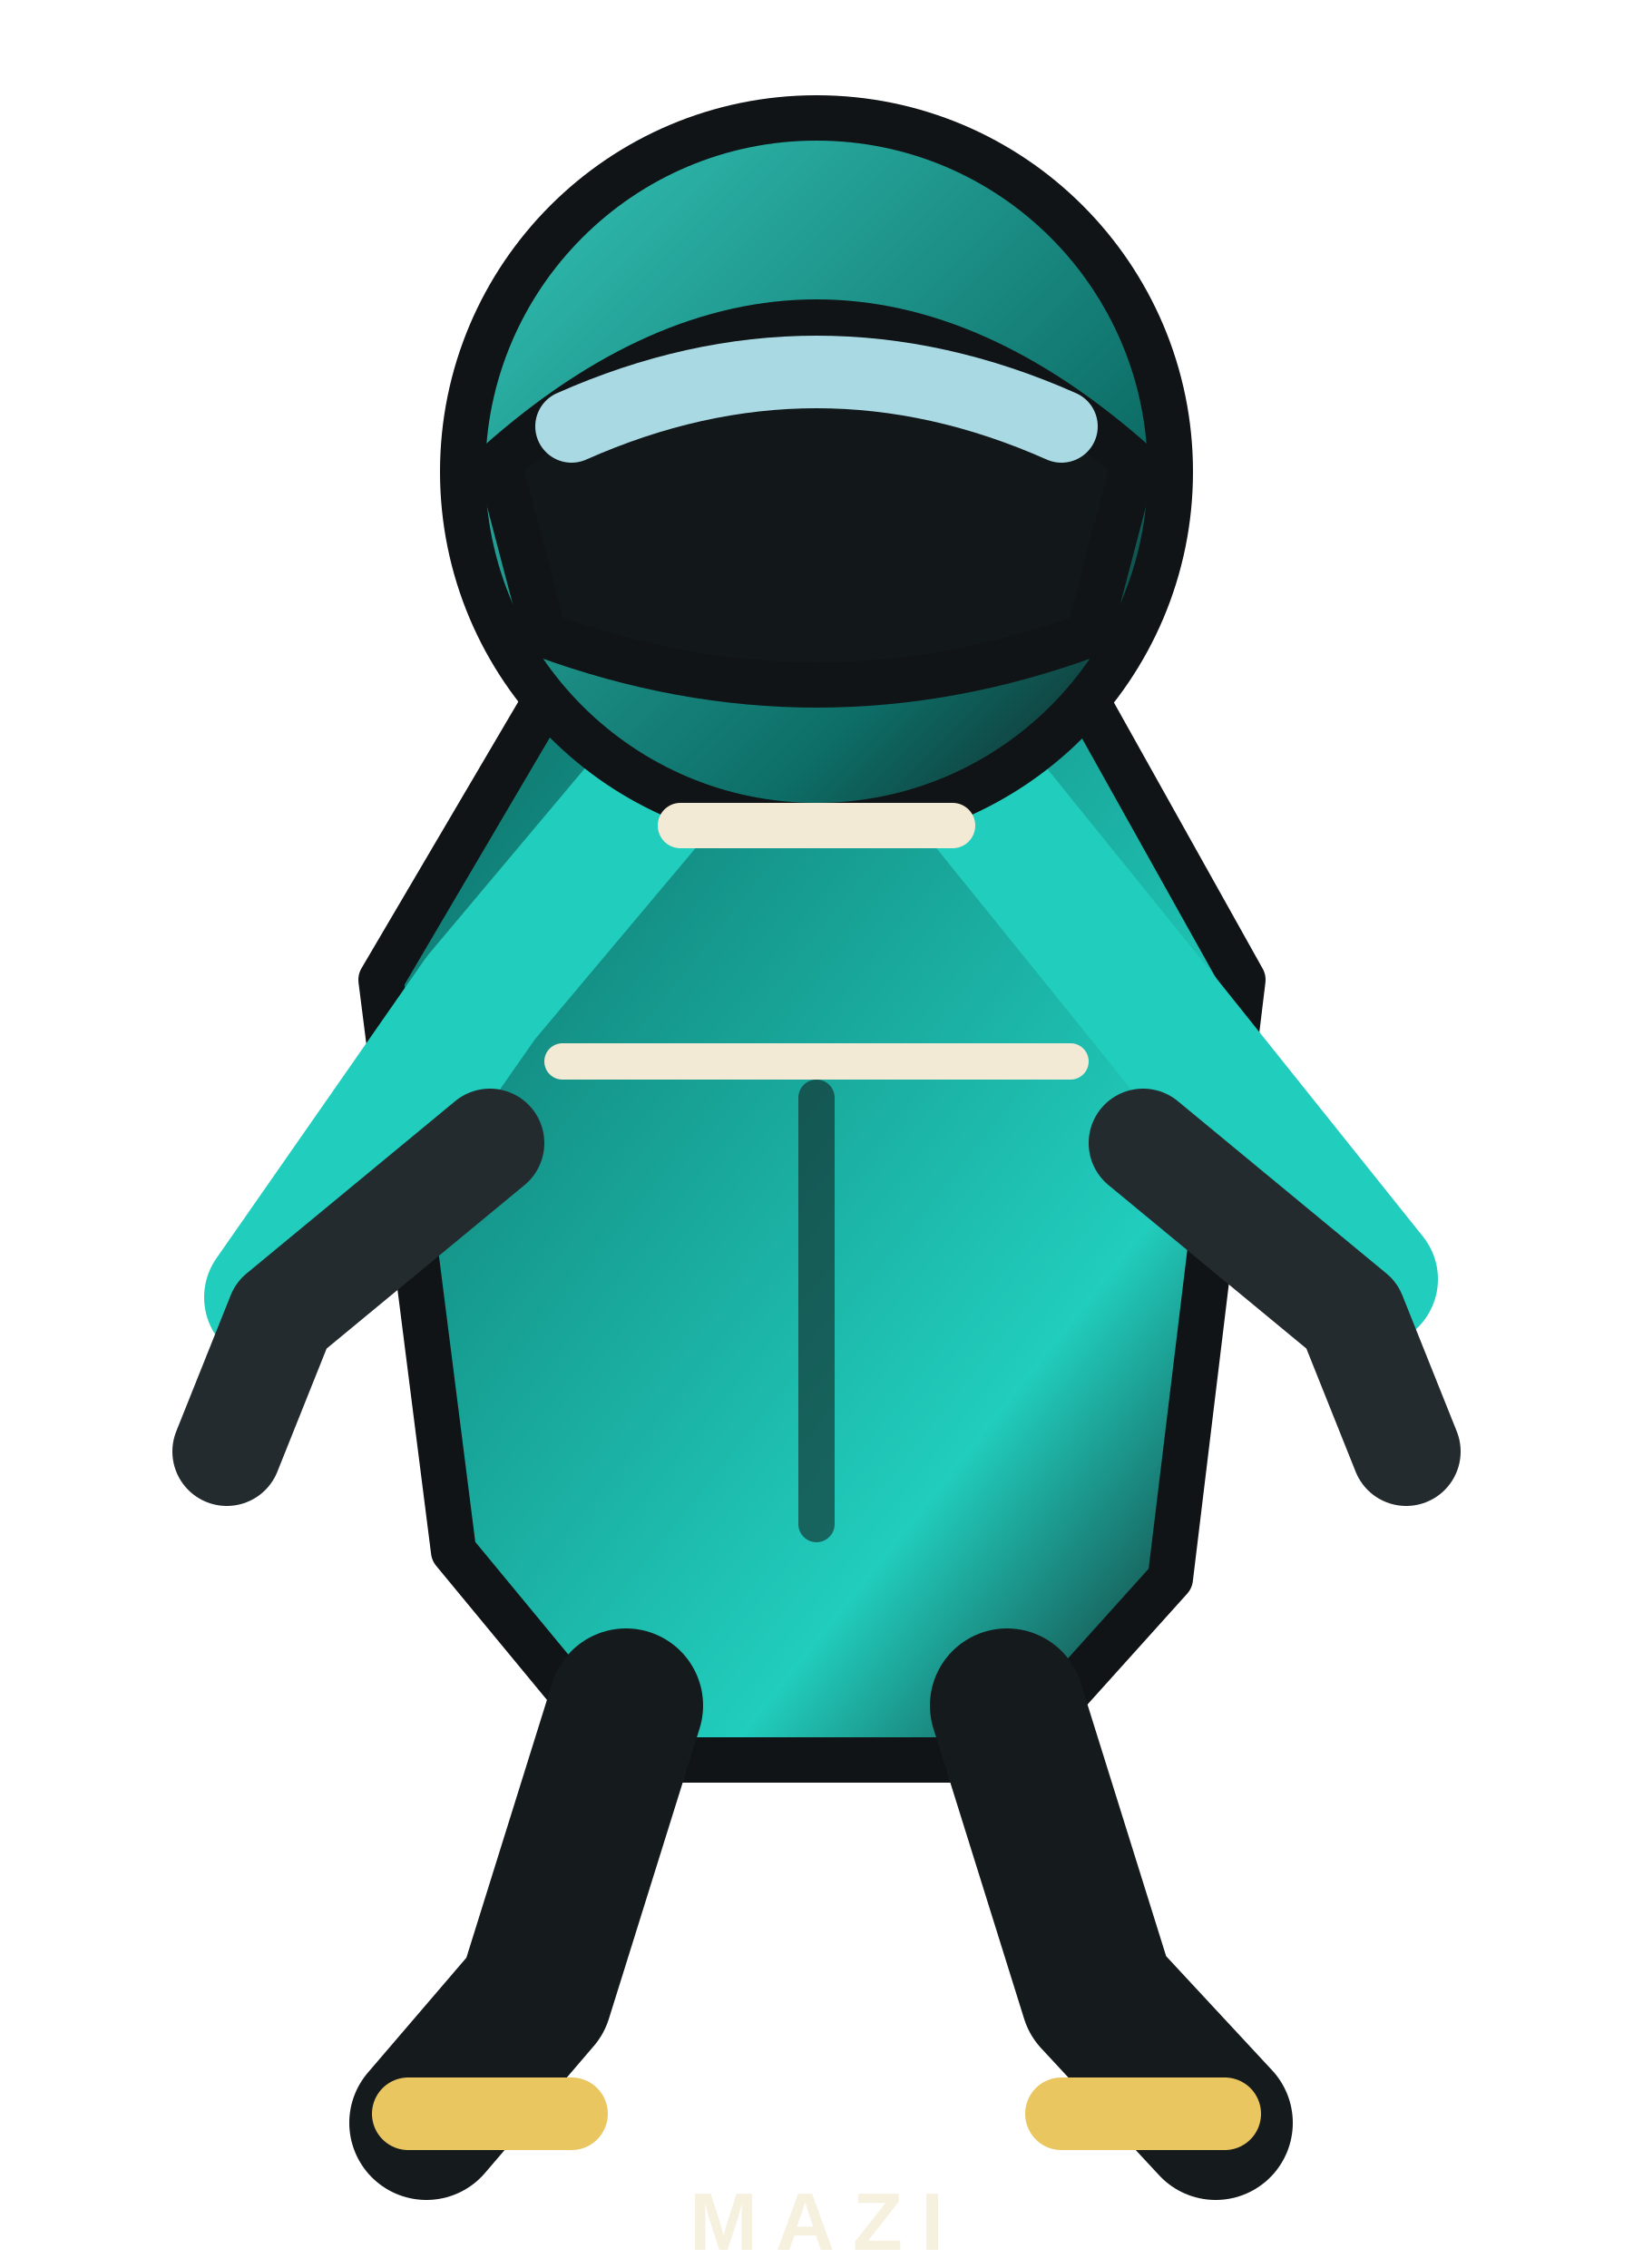
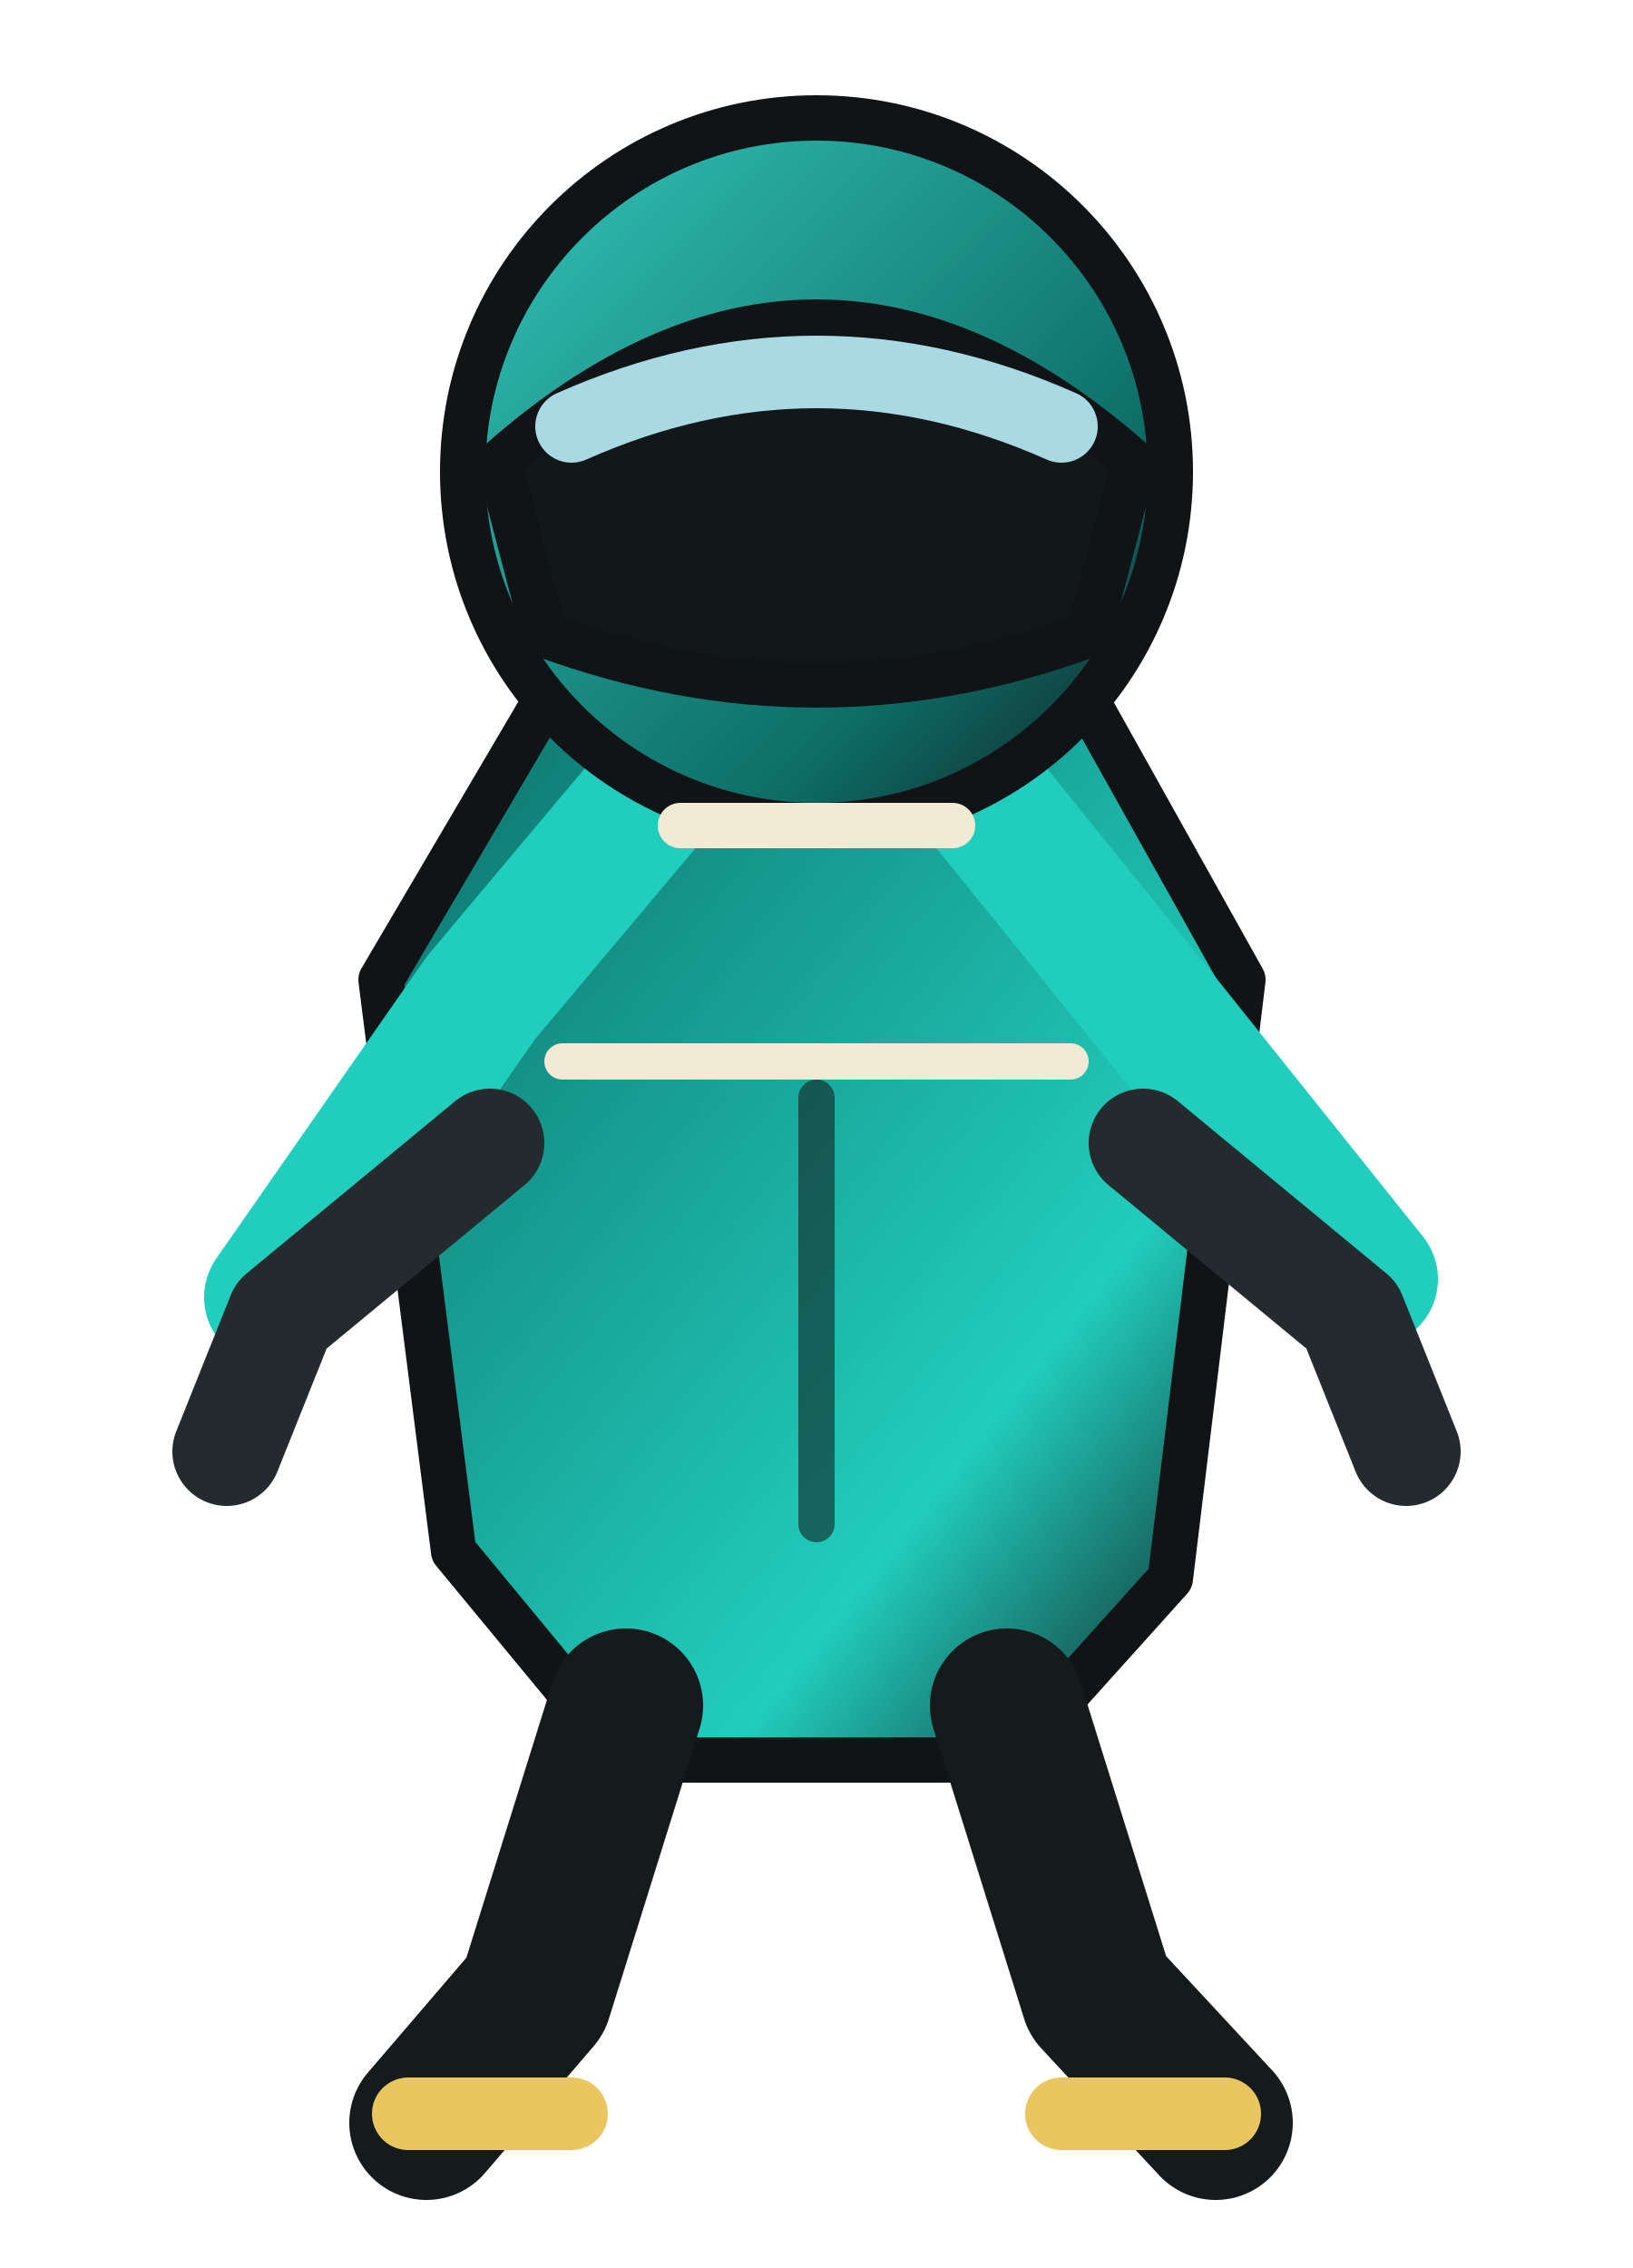
<svg xmlns="http://www.w3.org/2000/svg" width="180" height="250" viewBox="0 0 180 250">
  <defs>
    <linearGradient id="s" x1="0" y1="0" x2="1" y2="1">
      <stop offset="0" stop-color="#0d6e67" />
      <stop offset=".7" stop-color="#21cdbd" />
      <stop offset="1" stop-color="#101416" />
    </linearGradient>
    <linearGradient id="h" x1="0" y1="0" x2="1" y2="1">
      <stop offset="0" stop-color="#35c7ba" />
      <stop offset=".7" stop-color="#0d6e67" />
      <stop offset="1" stop-color="#14191c" />
    </linearGradient>
  </defs>
  <g stroke="#101416" stroke-width="5" stroke-linejoin="round" stroke-linecap="round">
    <path d="M62 74 L118 74 L137 108 L129 174 L111 194 L69 194 L50 171 L42 108 Z" fill="url(#s)" />
    <path d="M74 85 L53 110 L30 143" fill="none" stroke="#21cdbd" stroke-width="15" />
    <path d="M106 85 L127 111 L151 141" fill="none" stroke="#21cdbd" stroke-width="15" />
    <path d="M54 126 L31 145 L25 160" fill="none" stroke="#242b2f" stroke-width="12" />
    <path d="M126 126 L149 145 L155 160" fill="none" stroke="#242b2f" stroke-width="12" />
    <path d="M69 188 L59 220 L47 234" fill="none" stroke="#151a1d" stroke-width="17" />
    <path d="M111 188 L121 220 L134 234" fill="none" stroke="#151a1d" stroke-width="17" />
    <path d="M45 233 L63 233" fill="none" stroke="#e9c65f" stroke-width="8" />
    <path d="M117 233 L135 233" fill="none" stroke="#e9c65f" stroke-width="8" />
    <circle cx="90" cy="52" r="39" fill="url(#h)" />
    <path d="M55 51 Q90 20 125 51 L120 70 Q90 81 60 70 Z" fill="#12171a" />
    <path d="M63 47 Q90 35 117 47" fill="none" stroke="#a9d9e3" stroke-width="8" />
    <path d="M75 91 L105 91" fill="none" stroke="#f3ead6" stroke-width="5" />
    <path d="M62 117 L118 117" fill="none" stroke="#f3ead6" stroke-width="4" />
    <path d="M90 121 L90 168" fill="none" stroke="#101416" stroke-width="4" opacity=".55" />
  </g>
-   <text x="90" y="248" text-anchor="middle" font-family="Arial,sans-serif" font-size="9" font-weight="900" fill="#f6f0df" letter-spacing="2">MAZI</text>
</svg>
